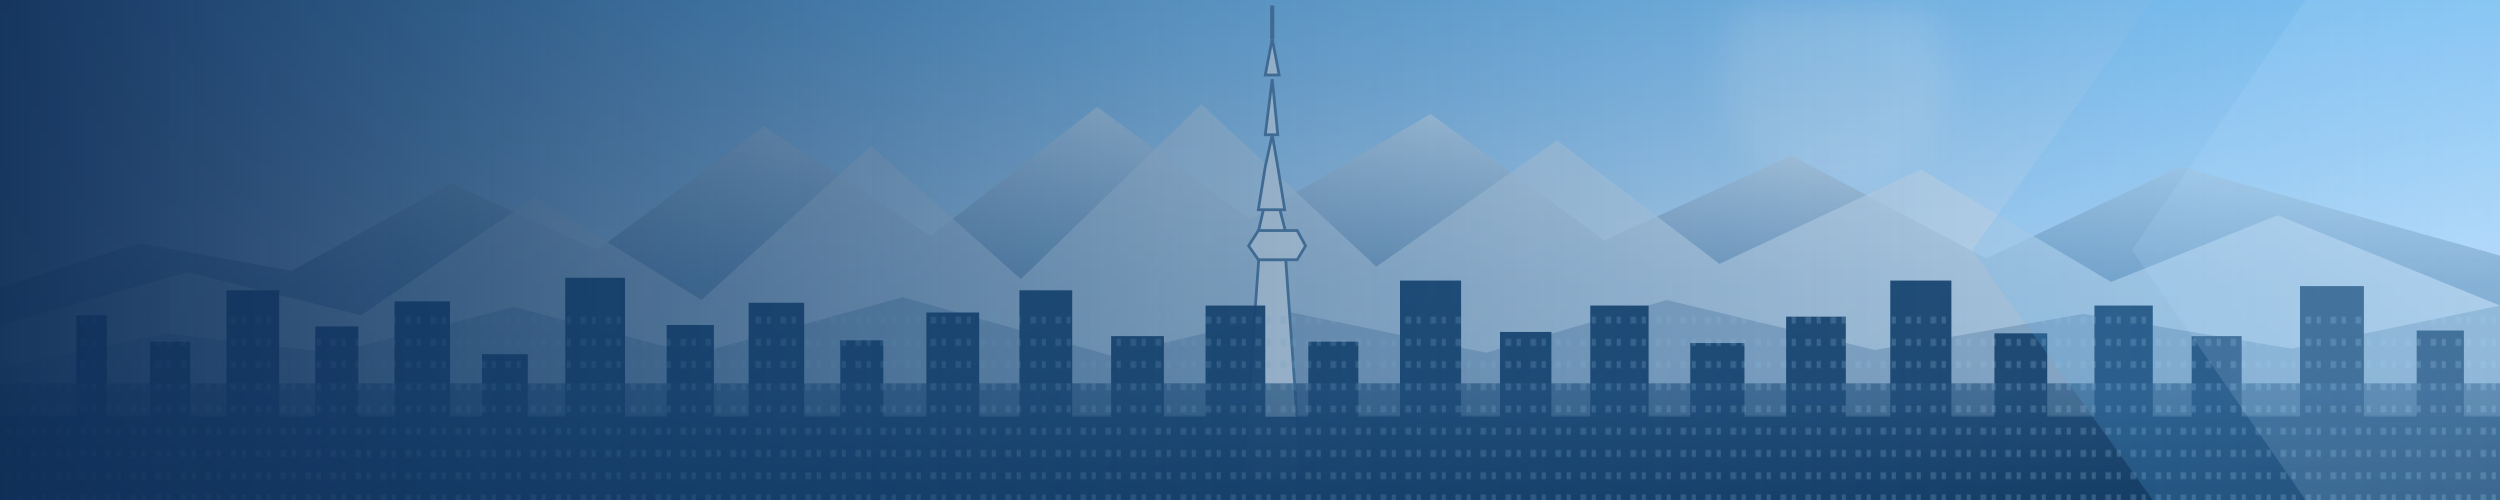
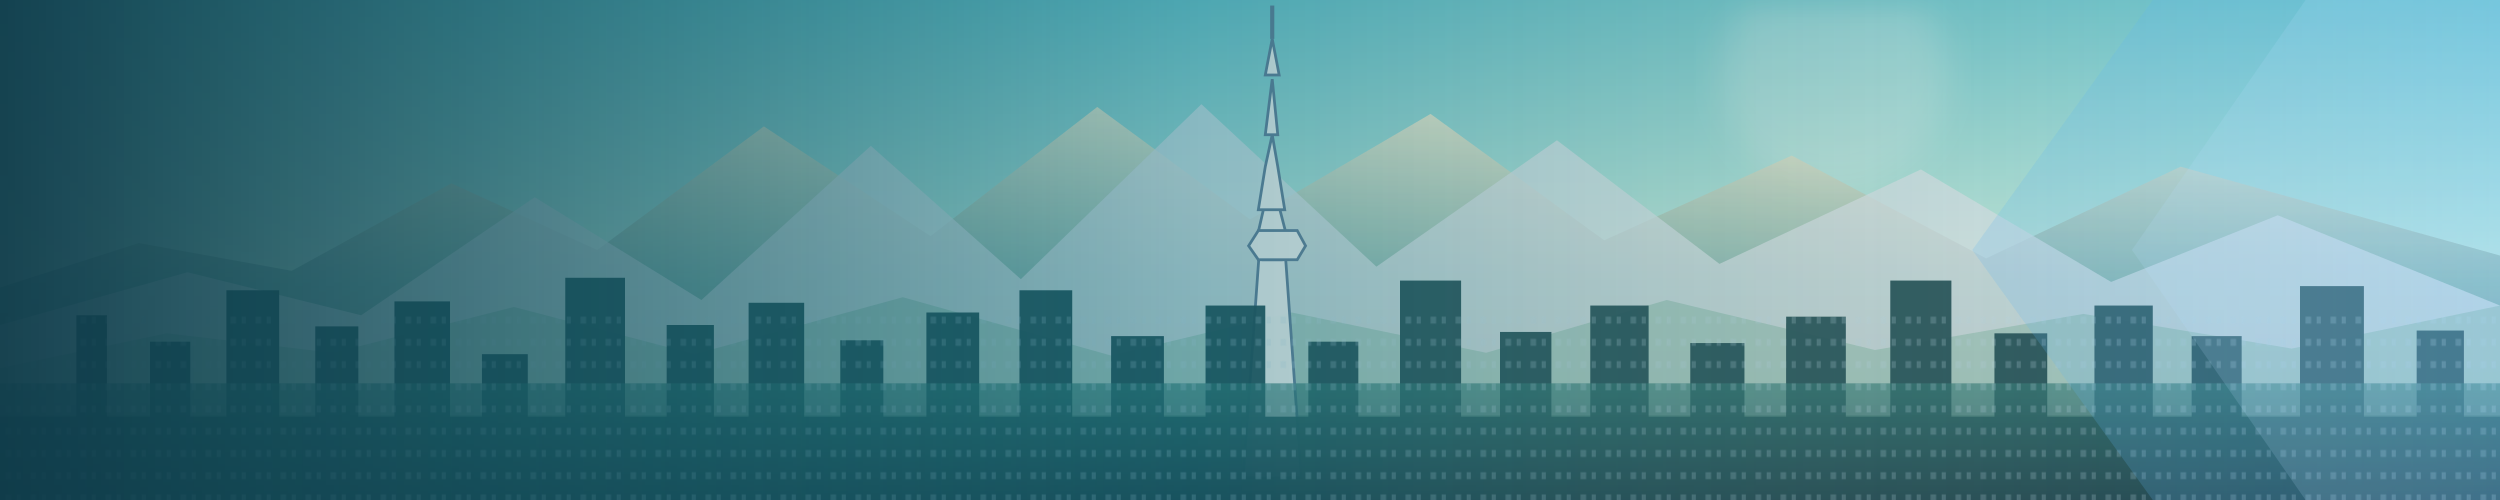
<svg xmlns="http://www.w3.org/2000/svg" width="1800" height="360" viewBox="0 0 1800 360" role="img" aria-labelledby="title desc">
  <defs>
    <linearGradient id="sky" x2="0" y2="1">
-       <stop stop-color="#8cc8f4" />
-       <stop offset=".58" stop-color="#d5eaff" />
-       <stop offset="1" stop-color="#f4e9d6" />
+       <stop stop-color="#69c6d4" />
+       <stop offset=".58" stop-color="#c6f0e7" />
+       <stop offset="1" stop-color="#ffe0b5" />
    </linearGradient>
    <linearGradient id="mountain" x2="0" y2="1">
-       <stop stop-color="#e8f2fa" />
-       <stop offset=".45" stop-color="#7899b9" />
-       <stop offset="1" stop-color="#496d91" />
+       <stop stop-color="#fff2d8" />
+       <stop offset=".45" stop-color="#78aeb0" />
+       <stop offset="1" stop-color="#426f80" />
    </linearGradient>
    <linearGradient id="city" x2="0" y2="1">
-       <stop stop-color="#284f76" />
-       <stop offset="1" stop-color="#102f52" />
+       <stop stop-color="#28777b" />
+       <stop offset="1" stop-color="#153e50" />
    </linearGradient>
    <linearGradient id="overlay" x2="1">
-       <stop stop-color="#102f58" stop-opacity=".96" />
-       <stop offset=".48" stop-color="#174d7e" stop-opacity=".45" />
-       <stop offset="1" stop-color="#1e73b9" stop-opacity=".04" />
+       <stop stop-color="#103b49" stop-opacity=".96" />
+       <stop offset=".48" stop-color="#1a6c72" stop-opacity=".35" />
+       <stop offset="1" stop-color="#e5ad5d" stop-opacity=".02" />
    </linearGradient>
    <pattern id="windows" width="18" height="16" patternUnits="userSpaceOnUse">
      <path d="M4 4h4v5H4zM12 4h3v5h-3z" fill="#b7d9ef" opacity=".42" />
    </pattern>
    <filter id="soft">
      <feGaussianBlur stdDeviation="13" />
    </filter>
  </defs>
  <rect width="1800" height="360" fill="url(#sky)" />
  <circle cx="1320" cy="55" r="82" fill="#fff" opacity=".22" filter="url(#soft)" />
  <path d="M0 207 100 175 210 195 325 132 430 180 550 91 670 170 790 77 900 158 1030 82 1155 173 1290 112 1430 186 1570 120 1800 184V360H0Z" fill="url(#mountain)" opacity=".8" />
  <path d="m0 234 135-38 125 31 125-85 120 74 122-111 108 96 130-126 126 117 130-91 117 89 145-68 137 81 120-48 160 65v79H0Z" fill="#d8e6f2" opacity=".72" />
-   <path d="M0 265 120 240 240 254 370 221 500 255 650 214 800 256 930 225 1070 254 1200 216 1350 252 1500 226 1650 251 1800 220V360H0Z" fill="#6689aa" opacity=".42" />
+   <path d="M0 265 120 240 240 254 370 221 500 255 650 214 800 256 930 225 1070 254 1200 216 1350 252 1500 226 1650 251 1800 220V360H0Z" fill="#7bb6aa" opacity=".48" />
  <g fill="#f3f7fb" stroke="#597b9d" stroke-width="2" opacity=".96">
    <path d="M895 344 907 177 916 150 925 177 937 344Z" />
    <path d="M903 180 911 145 920 145 929 180 923 187 909 187Z" />
    <path d="M906 151 911 120 916 97 920 120 925 151Z" />
    <path d="M911 97 916 57 920 97Z" />
    <path d="M899 177 906 166 934 166 940 177 934 187 906 187Z" />
    <path d="M911 54 916 28 921 54Z" />
    <path d="M916 28V4" fill="none" stroke-width="3" />
  </g>
-   <g fill="#173d63" opacity=".94">
+   <g fill="#174a58" opacity=".94">
    <path d="M0 300h55v-73h22v73h31v-54h29v54h26v-91h38v91h26v-65h31v65h26v-83h40v83h23v-45h33v45h27v-100h43v100h30v-66h34v66h25v-82h40v82h26v-55h31v55h31v-75h38v75h29v-91h38v91h28v-58h38v58h30v-80h43v80h31v-54h36v54h30v-98h44v98h28v-61h37v61h28v-80h42v80h30v-53h39v53h30v-72h43v72h32v-98h44v98h31v-60h38v60h34v-80h42v80h28v-58h36v58h42v-94h46v94h38v-62h34v62h45v-80h38v80h44v-50h35v50h34v-69h44v69h42v-48h36v48h36v-82h44v82h30v-56h34v56h36v-77h42v77h40v-58h38v58h35v-89h42v89h34v-54h34v54h35v-72h42v72h36v-53h38v53h20v60H0Z" />
  </g>
  <path d="M0 276h1800v84H0z" fill="url(#city)" opacity=".65" />
  <path d="M0 225h1800v135H0z" fill="url(#windows)" opacity=".55" />
  <path d="M0 0h1800v360H0z" fill="url(#overlay)" />
  <path d="M1550 0h250v360h-250l-130-180Z" fill="#5eb4f0" opacity=".2" />
  <path d="m1660 0 140 0v360h-140l-125-180Z" fill="#b7e0ff" opacity=".16" />
</svg>
